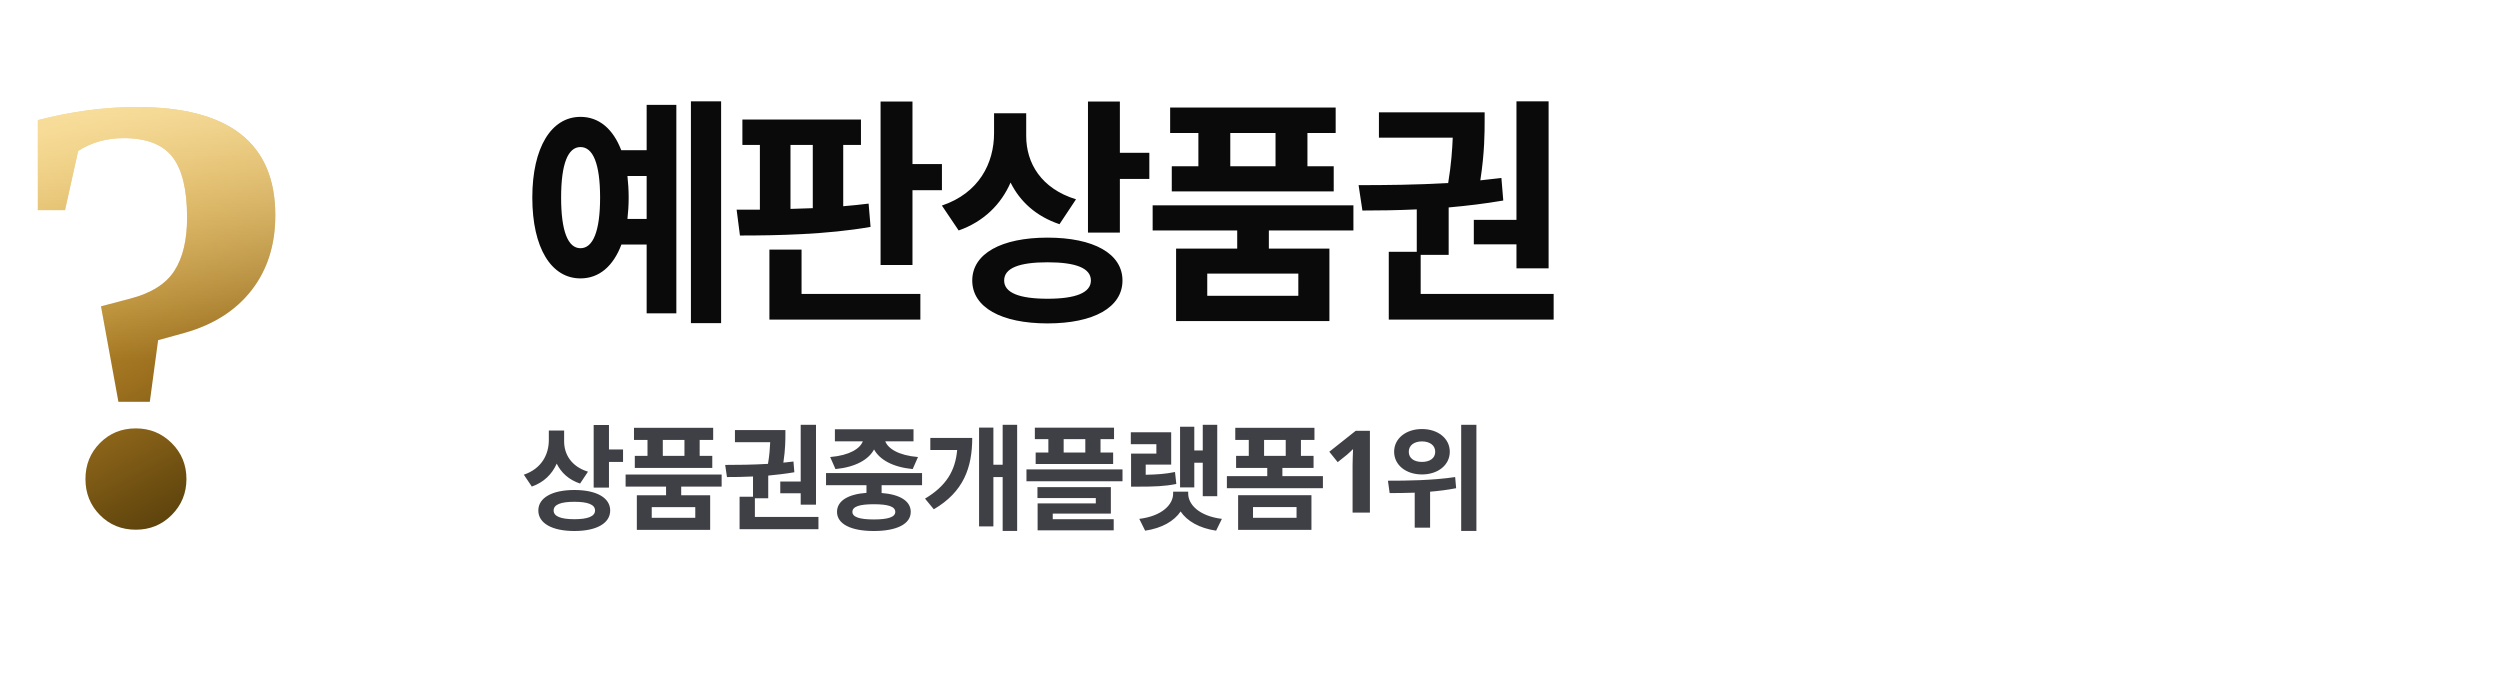
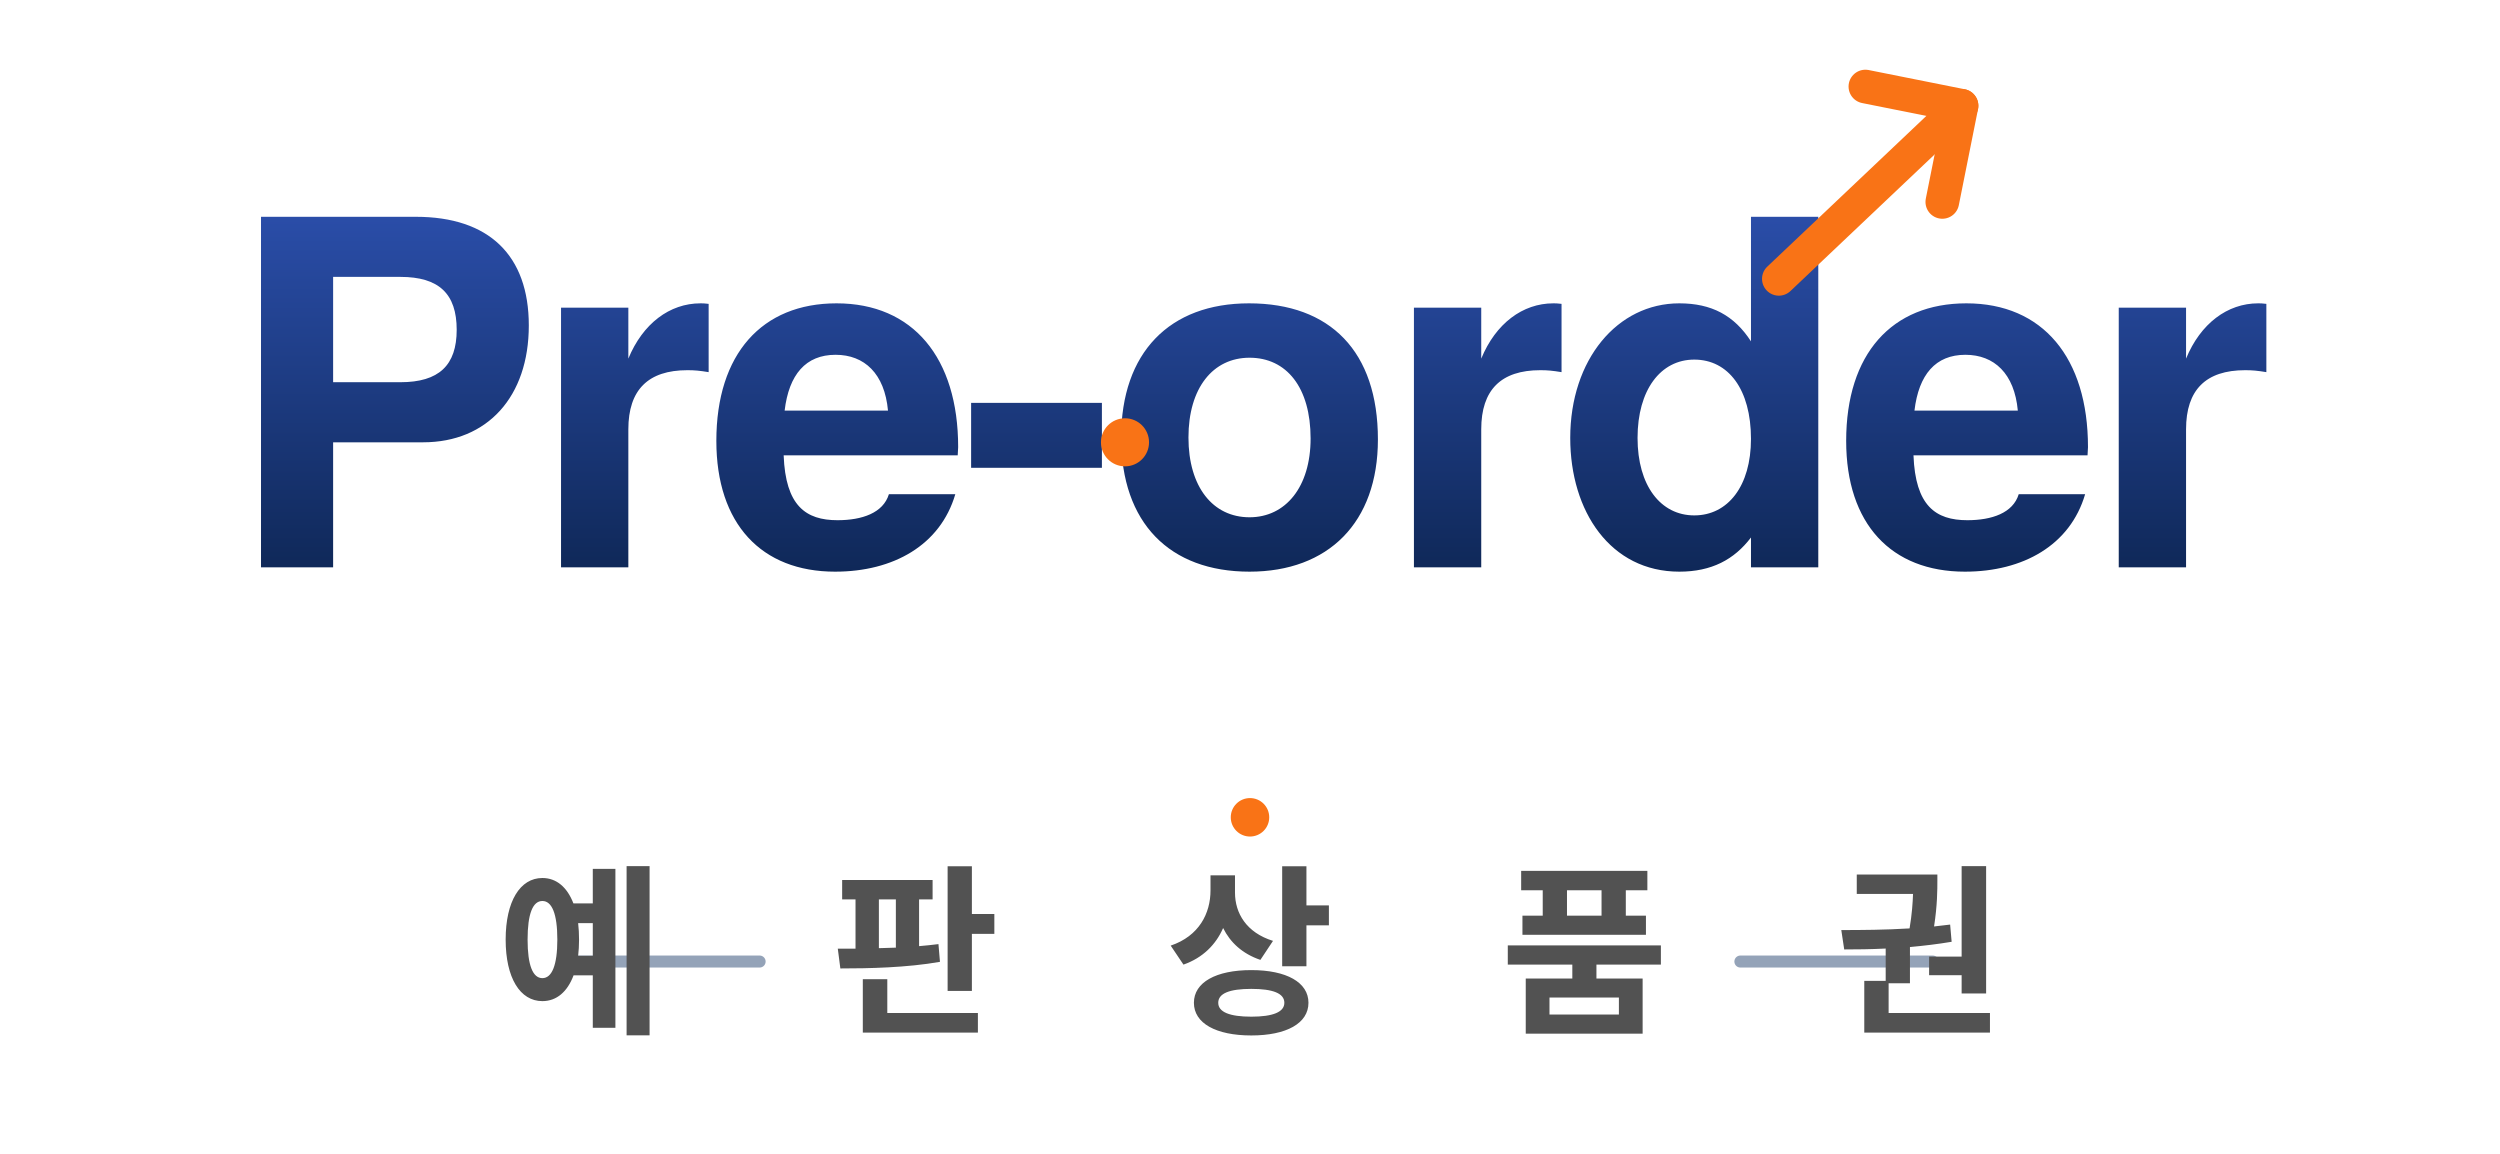
- <svg xmlns="http://www.w3.org/2000/svg" viewBox="0 0 480 130" preserveAspectRatio="xMidYMid meet">
+ <svg xmlns="http://www.w3.org/2000/svg" viewBox="0 0 520 240" preserveAspectRatio="xMidYMid meet">
  <defs>
-     <linearGradient id="gold" x1="0.2" y1="0" x2="0.5" y2="1">
-       <stop offset="0%" stop-color="#E8C46C" />
-       <stop offset="30%" stop-color="#C99A38" />
-       <stop offset="65%" stop-color="#9C701E" />
-       <stop offset="100%" stop-color="#5C420C" />
-     </linearGradient>
-     <linearGradient id="goldShine" x1="0.3" y1="0" x2="0.3" y2="0.6">
-       <stop offset="0%" stop-color="#FFE9B0" stop-opacity="0.7" />
-       <stop offset="100%" stop-color="#FFE9B0" stop-opacity="0" />
+     <linearGradient id="navyGrad" x1="0" y1="0" x2="0" y2="1">
+       <stop offset="0%" stop-color="#2A4DA8" />
+       <stop offset="100%" stop-color="#0F2858" />
    </linearGradient>
  </defs>
-   <g>
-     <text x="0" y="100" font-family="Georgia, 'Times New Roman', serif" font-weight="900" font-size="120" fill="url(#gold)" letter-spacing="-3">?</text>
-     <text x="0" y="100" font-family="Georgia, 'Times New Roman', serif" font-weight="900" font-size="120" fill="url(#goldShine)" letter-spacing="-3">?</text>
+   <text x="260" y="118" text-anchor="middle" font-family="'Helvetica Neue', 'Arial Black', sans-serif" font-weight="900" font-size="100" fill="url(#navyGrad)" letter-spacing="-3">Pre-order</text>
+   <circle cx="234" cy="92" r="5" fill="#F97316" />
+   <g stroke="#F97316" stroke-width="7" stroke-linecap="round" stroke-linejoin="round" fill="none">
+     <line x1="370" y1="58" x2="408" y2="22" />
+     <polyline points="388,18 408,22 404,42" />
  </g>
-   <text x="100" y="58" font-family="'Pretendard', 'Apple SD Gothic Neo', sans-serif" font-weight="900" font-size="46" fill="#0a0a0a" letter-spacing="-2.5">예판상품권</text>
-   <text x="100" y="100" font-family="'Pretendard', 'Apple SD Gothic Neo', sans-serif" font-weight="800" font-size="22" fill="#3f3f46" letter-spacing="-1">상품권중개플랫폼1위</text>
+   <circle cx="260" cy="170" r="4" fill="#F97316" />
+   <line x1="118" y1="200" x2="158" y2="200" stroke="#94A3B8" stroke-width="2.5" stroke-linecap="round" />
+   <line x1="362" y1="200" x2="402" y2="200" stroke="#94A3B8" stroke-width="2.5" stroke-linecap="round" />
+   <text x="260" y="212" text-anchor="middle" font-family="'Pretendard', 'Apple SD Gothic Neo', sans-serif" font-weight="700" font-size="38" fill="#525252" letter-spacing="13">예 판 상 품 권</text>
</svg>
